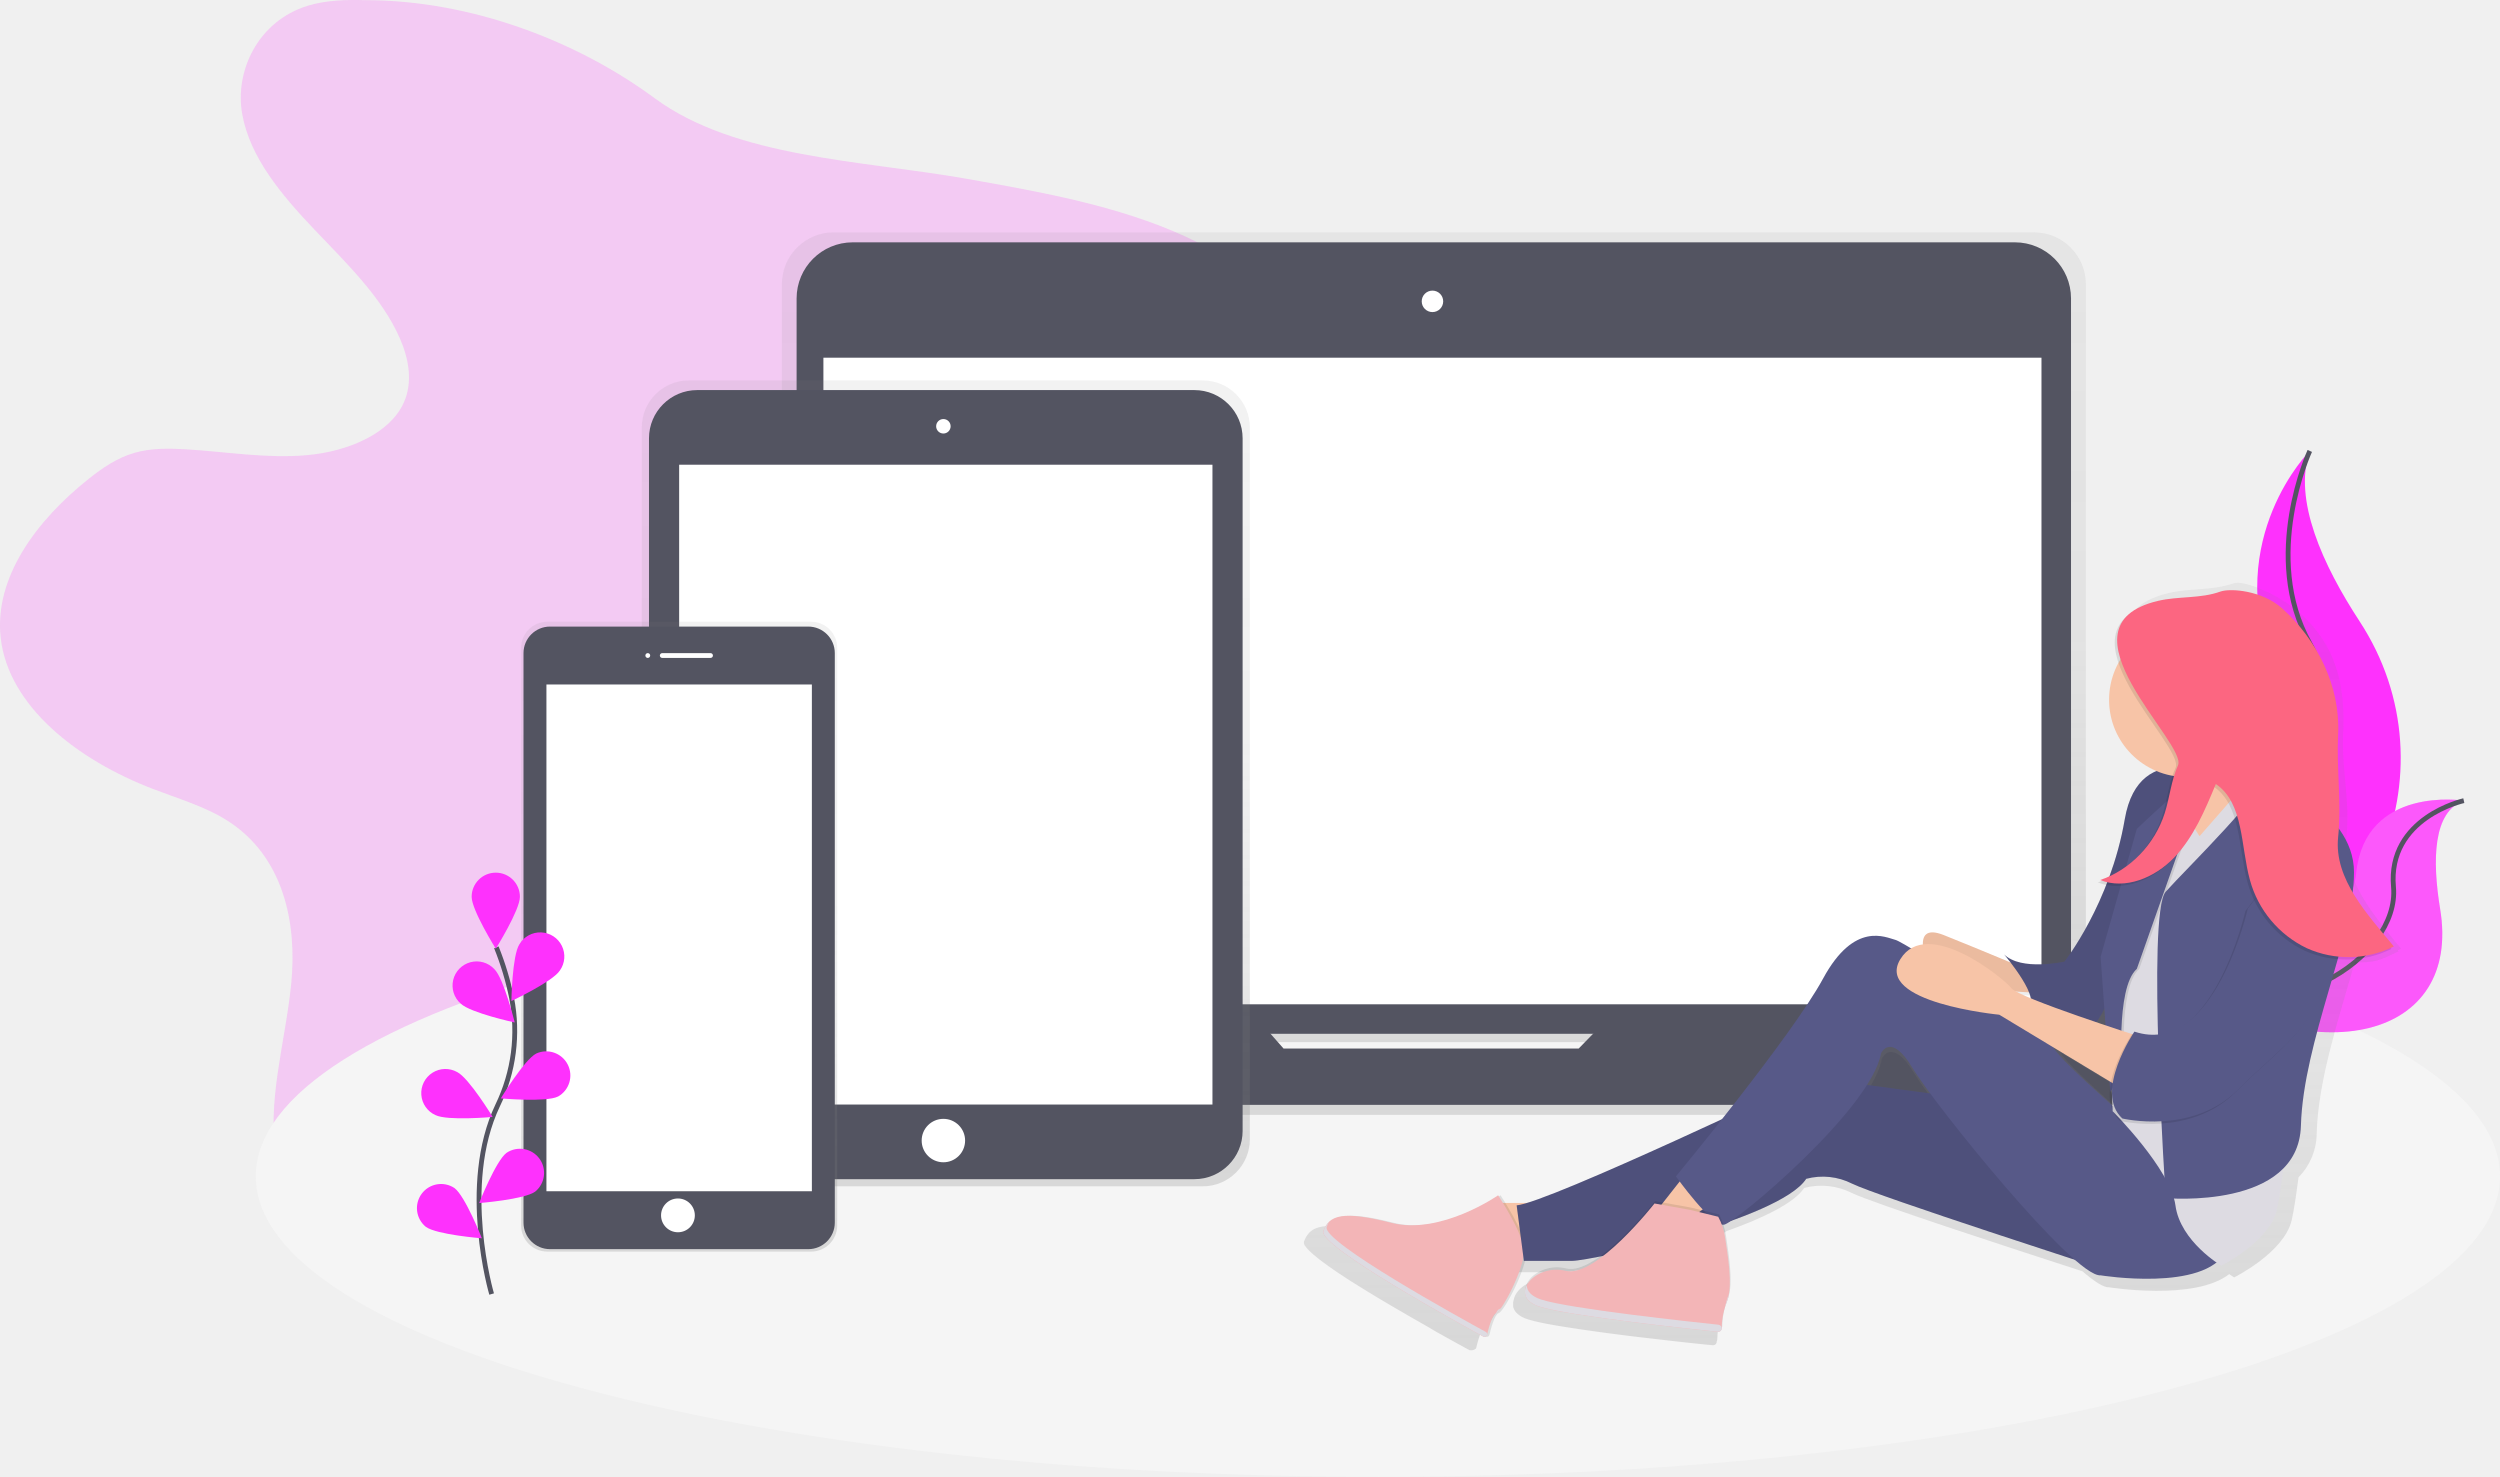
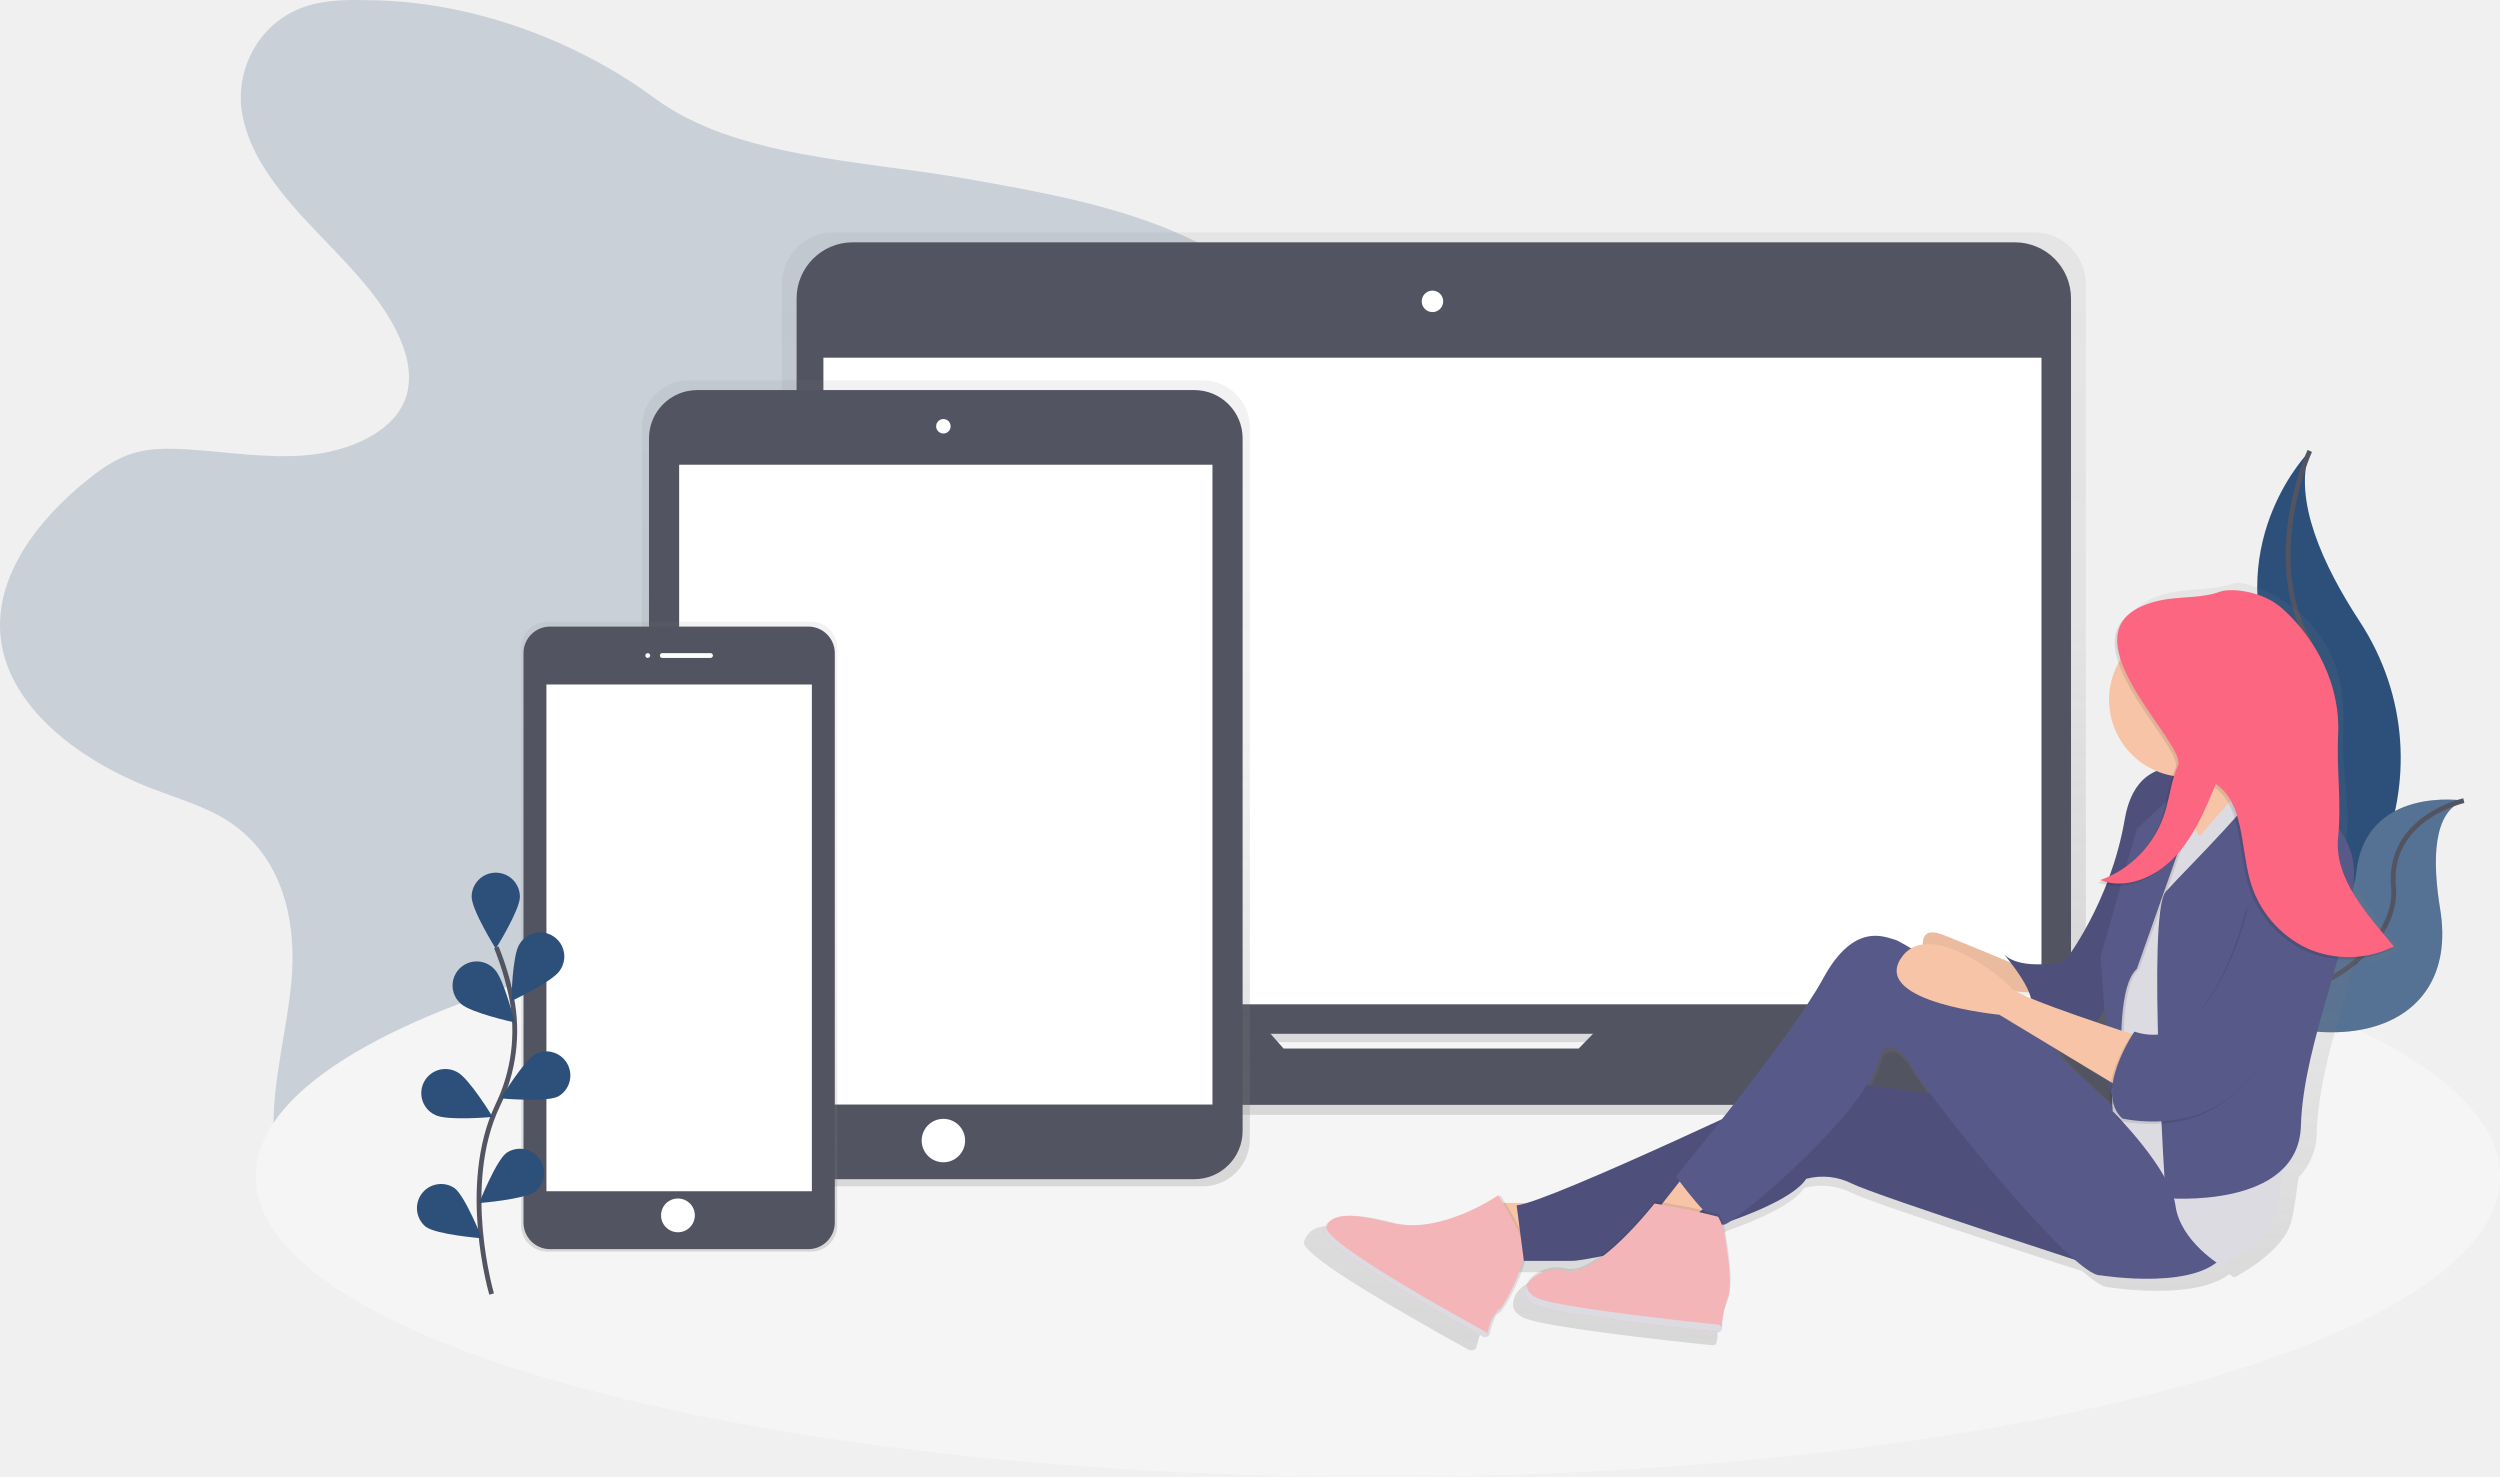
<svg xmlns="http://www.w3.org/2000/svg" xmlns:xlink="http://www.w3.org/1999/xlink" id="0315a8ac-3017-4957-93c4-92e478eebb20" data-name="Layer 1" width="1036" height="612" viewBox="0 0 1036 612">
  <defs>
    <linearGradient id="deacd444-d5db-4c24-9492-02e57292be3c" x1="675.05" y1="606.02" x2="675.05" y2="240.27" gradientUnits="userSpaceOnUse">
      <stop offset="0" stop-color="gray" stop-opacity="0.25" />
      <stop offset="0.54" stop-color="gray" stop-opacity="0.12" />
      <stop offset="1" stop-color="gray" stop-opacity="0.1" />
    </linearGradient>
    <linearGradient id="a1de9c2c-a914-4f57-a703-6b671b828453" x1="473.94" y1="635.65" x2="473.94" y2="301.65" xlink:href="#deacd444-d5db-4c24-9492-02e57292be3c" />
    <linearGradient id="33ead0d0-8f65-4117-bca2-44ecb419ecb0" x1="363.44" y1="662.65" x2="363.44" y2="401.65" xlink:href="#deacd444-d5db-4c24-9492-02e57292be3c" />
    <linearGradient id="9a5964b5-9011-4675-8f60-8033350848c0" x1="849.68" y1="703.66" x2="849.68" y2="385.5" xlink:href="#deacd444-d5db-4c24-9492-02e57292be3c" />
  </defs>
-   <path d="M233.4,144.07c-8.06-.23-16.32,0-23.88,2.32-20.57,6.32-30.32,27-27.15,44.87s16.21,33.44,29.74,47.67,28.19,28.3,35.61,45.31c3.7,8.49,5.43,18,1.67,26.48-5.8,13.07-23.29,20.37-40.08,21.89s-33.65-1.44-50.5-2.43c-7.07-.41-14.34-.46-21,1.45-7.31,2.08-13.4,6.33-19,10.76-21.85,17.38-39.34,41.09-36.51,66,3.2,28.23,31.74,50.54,63,62.51,10.35,4,21.3,7.18,30.41,12.84,24,14.93,29.39,42.93,27,67.64s-10.53,49.45-6,73.94c5.33,28.49,28.92,54.23,60.74,66.25,28.35,10.71,63.83,10,89-5.11,12.27-7.38,21.55-17.63,29.62-28.23a227.74,227.74,0,0,0,29.45-51c3.51-8.49,6.81-17.62,15-23.52,5-3.63,11.48-5.66,17.89-7.24,19.32-4.76,39.67-6.06,59.17-10.3S536.7,554,547.3,539.9c15-20,8-45.62,8.07-69.14.12-53.66,39.11-101.69,53.5-154,4.7-17.09,6.45-36-4.05-51.25-7.13-10.35-19.16-17.82-31.8-23.59-27.81-12.69-59.42-18.34-90.51-23.84-43.21-7.64-95.68-8.63-129.17-33.35C321.2,161,277.23,144.07,233.4,144.07Z" transform="translate(-82 -144)" fill="#fe31fd" opacity="0.2" />
+   <path d="M233.4,144.07c-8.06-.23-16.32,0-23.88,2.32-20.57,6.32-30.32,27-27.15,44.87s16.21,33.44,29.74,47.67,28.19,28.3,35.61,45.31c3.7,8.49,5.43,18,1.67,26.48-5.8,13.07-23.29,20.37-40.08,21.89s-33.65-1.44-50.5-2.43c-7.07-.41-14.34-.46-21,1.45-7.31,2.08-13.4,6.33-19,10.76-21.85,17.38-39.34,41.09-36.51,66,3.2,28.23,31.74,50.54,63,62.51,10.35,4,21.3,7.18,30.41,12.84,24,14.93,29.39,42.93,27,67.64s-10.53,49.45-6,73.94c5.33,28.49,28.92,54.23,60.74,66.25,28.35,10.71,63.83,10,89-5.11,12.27-7.38,21.55-17.63,29.62-28.23a227.74,227.74,0,0,0,29.45-51c3.51-8.49,6.81-17.62,15-23.52,5-3.63,11.48-5.66,17.89-7.24,19.32-4.76,39.67-6.06,59.17-10.3S536.7,554,547.3,539.9c15-20,8-45.62,8.07-69.14.12-53.66,39.11-101.69,53.5-154,4.7-17.09,6.45-36-4.05-51.25-7.13-10.35-19.16-17.82-31.8-23.59-27.81-12.69-59.42-18.34-90.51-23.84-43.21-7.64-95.68-8.63-129.17-33.35C321.2,161,277.23,144.07,233.4,144.07Z" transform="translate(-82 -144)" fill="#2d507a" opacity="0.2" />
  <ellipse cx="571" cy="487.48" rx="465" ry="124.52" fill="#f5f5f5" />
-   <path d="M1039.18,330.86s-35.83,35.83-15.6,89S988.9,561.45,988.9,561.45s.59-.09,1.68-.28c73.59-13,110.16-97.16,69.24-159.69C1044.61,378.24,1032.12,351,1039.18,330.86Z" transform="translate(-82 -144)" fill="#fe31fd" />
+   <path d="M1039.18,330.86s-35.83,35.83-15.6,89S988.9,561.45,988.9,561.45s.59-.09,1.68-.28c73.59-13,110.16-97.16,69.24-159.69C1044.61,378.24,1032.12,351,1039.18,330.86Z" transform="translate(-82 -144)" fill="#2d507a" />
  <path d="M1039.18,330.86s-20.23,43.92,0,79.75S1042.65,547,988.9,561.45" transform="translate(-82 -144)" fill="none" stroke="#535461" stroke-miterlimit="10" stroke-width="2" />
-   <path d="M1103,475.79s-40.89-6.51-44.61,30.13-78.62,41.72-78.62,41.72l1.4.93c61.84,40.59,121,25.86,112-28C1089.9,500.49,1090.17,480.36,1103,475.79Z" transform="translate(-82 -144)" fill="#fe31fd" />
+   <path d="M1103,475.79s-40.89-6.51-44.61,30.13-78.62,41.72-78.62,41.72l1.4.93c61.84,40.59,121,25.86,112-28C1089.9,500.49,1090.17,480.36,1103,475.79Z" transform="translate(-82 -144)" fill="#2d507a" />
  <path d="M1103,475.79s-40.89-6.51-44.61,30.13-78.62,41.72-78.62,41.72l1.4.93c61.84,40.59,121,25.86,112-28C1089.9,500.49,1090.17,480.36,1103,475.79Z" transform="translate(-82 -144)" fill="#f5f5f5" opacity="0.2" />
  <path d="M1103,475.79s-31.74,7-29.13,35.82-47.13,63.45-94.1,36" transform="translate(-82 -144)" fill="none" stroke="#535461" stroke-miterlimit="10" stroke-width="2" />
  <path d="M1008.37,563.92H944.13a21.42,21.42,0,0,0,2.24-9.57V261.79a21.51,21.51,0,0,0-21.51-21.51H427.52A21.51,21.51,0,0,0,406,261.79V554.36a21.42,21.42,0,0,0,2.24,9.57H341.73a5.69,5.69,0,0,0-5.69,5.69v4.59A31.82,31.82,0,0,0,367.86,606H982.24a31.82,31.82,0,0,0,31.82-31.82v-4.59A5.69,5.69,0,0,0,1008.37,563.92Zm-395.89,18.2L607,575.87H743.72l-6.1,6.26Z" transform="translate(-82 -144)" fill="url(#deacd444-d5db-4c24-9492-02e57292be3c)" />
  <rect x="330.11" y="100.42" width="528.12" height="327.99" rx="23.26" ry="23.26" fill="#535461" />
  <rect x="341.22" y="148.23" width="504.77" height="267.95" fill="#fff" />
  <circle cx="593.61" cy="124.88" r="4.45" fill="#fff" />
  <path d="M753.55,560.73,736.2,578.52H613.9l-15.67-17.79H349.29a5.56,5.56,0,0,0-5.56,5.56v4.48a31.1,31.1,0,0,0,31.1,31.1H975.28a31.1,31.1,0,0,0,31.1-31.1v-4.48a5.56,5.56,0,0,0-5.56-5.56Z" transform="translate(-82 -144)" fill="#535461" />
  <path d="M580.41,301.65H367.48a19.51,19.51,0,0,0-19.53,19.48v295a19.51,19.51,0,0,0,19.53,19.48H580.41a19.51,19.51,0,0,0,19.53-19.48v-295A19.51,19.51,0,0,0,580.41,301.65Z" transform="translate(-82 -144)" fill="url(#a1de9c2c-a914-4f57-a703-6b671b828453)" />
  <rect x="268.94" y="161.65" width="246" height="327" rx="20" ry="20" fill="#535461" />
  <rect x="281.44" y="192.58" width="221" height="265.14" fill="#fff" />
  <circle cx="390.94" cy="176.65" r="3" fill="#fff" />
  <circle cx="390.94" cy="472.65" r="9" fill="#fff" />
  <path d="M418.11,401.65H308.78a10.81,10.81,0,0,0-10.83,10.79V651.86a10.81,10.81,0,0,0,10.83,10.79H418.11a10.81,10.81,0,0,0,10.83-10.79V412.44A10.81,10.81,0,0,0,418.11,401.65Z" transform="translate(-82 -144)" fill="url(#33ead0d0-8f65-4117-bca2-44ecb419ecb0)" />
  <rect x="216.94" y="259.65" width="129" height="258" rx="11" ry="11" fill="#535461" />
  <rect x="226.44" y="283.65" width="110" height="210" fill="#fff" />
  <circle cx="268.44" cy="271.65" r="1" fill="#fff" />
  <rect x="273.44" y="270.65" width="22" height="2" rx="1" ry="1" fill="#fff" />
  <circle cx="280.94" cy="503.65" r="7" fill="#fff" />
  <path d="M285.73,680.25s-13.26-45,2.49-78.14A71.09,71.09,0,0,0,294,557.5a119.57,119.57,0,0,0-6.31-20.93" transform="translate(-82 -144)" fill="none" stroke="#535461" stroke-miterlimit="10" stroke-width="2" />
-   <path d="M297.45,515.63c0,5.52-10,21.51-10,21.51s-10-16-10-21.51a10,10,0,0,1,20,0Z" transform="translate(-82 -144)" fill="#fe31fd" />
-   <path d="M314,546.19c-3,4.63-20.08,12.63-20.08,12.63s.31-18.86,3.31-23.49A10,10,0,1,1,314,546.19Z" transform="translate(-82 -144)" fill="#fe31fd" />
-   <path d="M313.24,598.4c-4.93,2.48-23.71.77-23.71.77s9.79-16.12,14.71-18.6a10,10,0,0,1,9,17.84Z" transform="translate(-82 -144)" fill="#fe31fd" />
-   <path d="M303.8,637.79c-4.44,3.28-23.24,4.76-23.24,4.76s6.92-17.54,11.36-20.82a10,10,0,0,1,11.88,16.06Z" transform="translate(-82 -144)" fill="#fe31fd" />
-   <path d="M272.91,559.89c4,3.84,22.39,7.83,22.39,7.83s-4.51-18.31-8.47-22.15a10,10,0,1,0-13.92,14.33Z" transform="translate(-82 -144)" fill="#fe31fd" />
-   <path d="M262.45,606.09c4.93,2.48,23.71.77,23.71.77s-9.79-16.12-14.71-18.6a10,10,0,1,0-9,17.84Z" transform="translate(-82 -144)" fill="#fe31fd" />
-   <path d="M258.45,652.39c4.44,3.28,23.24,4.76,23.24,4.76s-6.92-17.54-11.36-20.82a10,10,0,0,0-11.88,16.06Z" transform="translate(-82 -144)" fill="#fe31fd" />
+   <path d="M297.45,515.63c0,5.52-10,21.51-10,21.51s-10-16-10-21.51a10,10,0,0,1,20,0Z" transform="translate(-82 -144)" fill="#2d507a" />
+   <path d="M314,546.19c-3,4.63-20.08,12.63-20.08,12.63s.31-18.86,3.31-23.49A10,10,0,1,1,314,546.19Z" transform="translate(-82 -144)" fill="#2d507a" />
+   <path d="M313.24,598.4c-4.93,2.48-23.71.77-23.71.77s9.79-16.12,14.71-18.6a10,10,0,0,1,9,17.84Z" transform="translate(-82 -144)" fill="#2d507a" />
+   <path d="M303.8,637.79c-4.44,3.28-23.24,4.76-23.24,4.76s6.92-17.54,11.36-20.82a10,10,0,0,1,11.88,16.06Z" transform="translate(-82 -144)" fill="#2d507a" />
+   <path d="M272.91,559.89c4,3.84,22.39,7.83,22.39,7.83s-4.51-18.31-8.47-22.15a10,10,0,1,0-13.92,14.33Z" transform="translate(-82 -144)" fill="#2d507a" />
+   <path d="M262.45,606.09c4.93,2.48,23.71.77,23.71.77s-9.79-16.12-14.71-18.6a10,10,0,1,0-9,17.84Z" transform="translate(-82 -144)" fill="#2d507a" />
+   <path d="M258.45,652.39c4.44,3.28,23.24,4.76,23.24,4.76s-6.92-17.54-11.36-20.82a10,10,0,0,0-11.88,16.06Z" transform="translate(-82 -144)" fill="#2d507a" />
  <path d="M1077,537.1c-11.07-13.43-24.48-28.86-22.6-46.73,1.52-14.47-2.12-27.85-1.4-42.37,1-20.63-3.14-36.78-18-50-8.68-7.73-23.19-13.8-27.51-12.25-8.56,3.06-17.9,1.89-26.71,4-6.69,1.56-11.14,4-13.9,7-5.55,5-5.64,12-3.11,19.45A32.85,32.85,0,0,0,980,462.28c-6.17,2.58-11.5,8.52-13.58,20.58a140.68,140.68,0,0,1-6.53,24.31,39.51,39.51,0,0,1-4,1.61c.3.12.61.2.91.31-.65.25-1.29.5-2,.72a21.21,21.21,0,0,0,3.65,1.06c-8,20.21-18,32.73-18,32.73s-18.65,4.12-25.9-3.09c0,0,1.18,1.38,2.78,3.45-7.09-2.94-18.73-7.74-28.68-11.69-7.22-2.87-9.07,0-9,4a13.32,13.32,0,0,0-5,1.68,48.67,48.67,0,0,0-6.69-3.6c-4.14-1-17.61-8.24-31.08,16.47-7.84,14.37-27.94,40.6-43.39,60-30.05,13.82-69.17,31.32-83.71,35.72h-9.32c-1.22-2-2.07-3.26-2.07-3.26l-.72.48-.31-.48s-18.3,12.67-36.88,12.77a35,35,0,0,1-7.84-1c-8.54-2.15-14.56-3.11-18.86-3-5.09-.09-8,1.12-9.76,3.4h0a8.94,8.94,0,0,0-.65.94v0a11.05,11.05,0,0,0-.54,1l0,0c-.16.36-.32.74-.46,1.13a2.32,2.32,0,0,0,.58,1.95,10.42,10.42,0,0,0,.81,1l.52.56c2.34,2.42,6.6,5.63,11.9,9.21,1.53,1,3.15,2.1,4.84,3.19l3.21,2,2.87,1.79,1.15.71,1.28.78,2.29,1.39,1.36.82,2.57,1.53,2.08,1.23c5.44,3.21,10.86,6.32,15.75,9.08L677,695.8l.33.18,2.2,1.23,3.8,2.11,2.61,1.44,1.22.67,1.31.72.26.14,2.28,1.24a3.3,3.3,0,0,0,2.66-.72c.66-2.8,2.27-8.8,4-9.26S706.89,680,709,671.24h20.22a89.13,89.13,0,0,0,11.84-1.82c-5.22,3.72-10.39,6.06-14.41,5.06-8.5-2.11-16.55,3.07-17.36,8.18,0,.11-.07.21-.1.32s-.05.21-.07.31-.06.25-.08.38,0,.21,0,.32,0,.25,0,.38,0,.21,0,.31,0,.26,0,.39,0,.2,0,.3.06.27.1.41,0,.18.07.26a5,5,0,0,0,.22.53l.05.13a5.38,5.38,0,0,0,.38.63l.16.21c.1.14.21.28.33.41l.23.23c.12.12.25.24.38.36l.28.23.45.33.33.22.54.32.36.19.68.32.34.15c.36.15.74.29,1.15.42.65.21,1.42.43,2.29.65l.87.21,1.27.29.67.15q1.3.28,2.76.56l1.35.25,1.1.2,2.53.44c1.58.27,3.23.54,5,.8l4.36.66,5.68.81,1.26.17,2,.28,2.93.39,2,.26h0l5.19.66,1.62.2,3.27.4c4.3.52,8.46,1,12.29,1.43l4.43.5,2.24.25,1,.1,2.68.29,1.49.16,1.84.19,2.59.27.28,0,1.66.17h0a1.51,1.51,0,0,0,1.67-1.47v0h0c0-.05,0-.11,0-.17a1.46,1.46,0,0,0,.24-.78,34,34,0,0,1,.93-7.32c.11-.41.24-.83.38-1.25l.16-.48c.18-.51.36-1,.57-1.55a11.12,11.12,0,0,0,.39-1.14c0-.12.07-.24.11-.37s.1-.41.14-.62c2.08-7.11-.43-20.37-1.15-25.58a27.77,27.77,0,0,0-1.14-4.9,2,2,0,0,0,.39,0,11.79,11.79,0,0,0,3-1.63c15.28-5.45,28.16-11.68,32.23-17.92a27.91,27.91,0,0,1,19.68,2.06c7.91,3.93,67.75,23.46,95.61,32.48,5,4.31,8.92,6.83,11.09,6.64,0,0,35.47,5.74,49.73-5.46,1.27.88,2.07,1.35,2.07,1.35s20.72-10.29,23.83-23.68c1-4.34,1.91-10.74,2.84-17.82a25.91,25.91,0,0,0,7.52-18.21c.65-22.48,9.36-48.16,15.82-71,7.84.62,10.87-.86,18.06-4.41l-.32-.41C1076.1,537.52,1076.55,537.32,1077,537.1ZM958.21,570.77l-4-1.33a33,33,0,0,0,3.45-5.74Zm-22.29,9.46,24,14.4.21,2.93a21,21,0,0,0,.2,6.7C949.75,594.86,937.37,583.45,935.91,580.22Zm-9.8-21c-2.62-1.08-4.79-2.06-6.28-2.87,2,.14,3.9.26,5.56.35A12.44,12.44,0,0,1,926.12,559.23Zm-64.28,23.47s4.14-9.26,13.47,6.18c1.45,2.4,4.12,6.22,7.65,10.95L855.8,596.2C859,591.24,861.15,586.63,861.84,582.71Z" transform="translate(-82 -144)" fill="url(#9a5964b5-9011-4675-8f60-8033350848c0)" />
  <path d="M921.5,545.5s-19-8-34-14-6,14-6,14,25,7,25,8,21,2,21,2Z" transform="translate(-82 -144)" fill="#f7c4a7" />
  <path d="M921.5,545.5s-19-8-34-14-6,14-6,14,25,7,25,8,21,2,21,2Z" transform="translate(-82 -144)" opacity="0.05" />
  <path d="M1002.5,466.5s-34-18-40,17-25,59-25,59-18,4-25-3c0,0,17,20,9,22,0,0,18,13,26,9s14-31,17-38S978.5,464.5,1002.5,466.5Z" transform="translate(-82 -144)" fill="#575988" />
  <path d="M1002.5,466.5s-34-18-40,17-25,59-25,59-18,4-25-3c0,0,17,20,9,22,0,0,18,13,26,9s14-31,17-38S978.5,464.5,1002.5,466.5Z" transform="translate(-82 -144)" opacity="0.1" />
  <path d="M983.5,454.5s21,24,22,44,24-21,26-22-20-35-22-46S983.5,454.5,983.5,454.5Z" transform="translate(-82 -144)" fill="#f7c4a7" />
  <polygon points="916 320.75 902.75 332.75 909 358 926 342 924 326 916 320.75" fill="#f7c4a7" />
  <polygon points="639.5 498.5 616.5 498.5 625.5 520.5 647.5 514.5 639.5 498.5" fill="#f7c4a7" />
  <path d="M703.82,639.33S680,655.92,659.65,650.76s-25.88-3.23-28.25,3.43c-2.19,6.13,56.84,38.55,66.25,43.67a1.08,1.08,0,0,0,1.57-.7c.64-2.72,2.19-8.55,3.85-9,2.16-.58,12-19,11.46-26.24S703.82,639.33,703.82,639.33Z" transform="translate(-82 -144)" opacity="0.1" />
  <path d="M702.82,639.33S679,655.92,658.65,650.76s-25.88-3.23-28.25,3.43c-2.19,6.13,56.84,38.55,66.25,43.67a1.08,1.08,0,0,0,1.57-.7c.64-2.72,2.19-8.55,3.85-9,2.16-.58,12-19,11.46-26.24S702.82,639.33,702.82,639.33Z" transform="translate(-82 -144)" fill="#f3b5b7" />
  <path d="M899.5,599.5l-67-9s-109,52-122,53l3,23h20c8,0,86-17,97-34a26.78,26.78,0,0,1,19,2c10,5,106,36,106,36Z" transform="translate(-82 -144)" fill="#575988" />
  <path d="M899.5,599.5l-67-9s-109,52-122,53l3,23h20c8,0,86-17,97-34a26.78,26.78,0,0,1,19,2c10,5,106,36,106,36Z" transform="translate(-82 -144)" opacity="0.1" />
  <polygon points="698.5 486.5 687.5 500.5 698.5 506.5 714.5 494.5 698.5 486.5" fill="#f7c4a7" />
  <path d="M971.5,614.5s-36-30.82-38.49-36.41S871.5,534.5,867.5,533.5s-17-8-30,16-61,82-61,82,15,21,20,20,61-48,65-71c0,0,4-9,13,6s67,87,78,86c0,0,43,7,52-10S971.5,614.5,971.5,614.5Z" transform="translate(-82 -144)" fill="#575988" />
  <path d="M992,468s-12.5,5.5-13.5,28.5-23,62-23,62l2,46s24,24,26,39,19,25,19,25,20-10,23-23,5-45,10-57,2-87,2-87l-15-26-8-9-21,24S982,475,992,468Z" transform="translate(-82 -144)" fill="#dddbe2" />
  <path d="M962.5,589.5s-3-36,6-44l18-51S993,470,992,468s-23.5,19.5-23.5,19.5l-15,53,4,56Z" transform="translate(-82 -144)" opacity="0.1" />
  <path d="M961.5,589.5s-3-36,6-44l18-51s7-25,6-27-24,20-24,20l-15,53,4,56Z" transform="translate(-82 -144)" fill="#575988" />
  <path d="M968.5,573.5s-50-16-53-20-35-30-46-12,41,23,41,23l53,32Z" transform="translate(-82 -144)" fill="#f7c4a7" />
  <path d="M782.67,644.41l-14.8-2.66S743.63,672.8,731,669.65s-24.25,10.44-10.91,14.8c12.05,3.94,64.09,9.45,74,10.47a1.46,1.46,0,0,0,1.61-1.42A31.84,31.84,0,0,1,798,682.23c2.67-6.55,0-20.62-.74-26a25.83,25.83,0,0,0-2.91-9Z" transform="translate(-82 -144)" opacity="0.1" />
  <path d="M782.42,645.38l-14.8-2.66s-24.24,31.05-36.85,27.91-24.25,10.44-10.91,14.8c12.05,3.94,64.09,9.45,74,10.47a1.46,1.46,0,0,0,1.61-1.42,31.84,31.84,0,0,1,2.21-11.26c2.67-6.55,0-20.62-.74-26a25.83,25.83,0,0,0-2.91-9Z" transform="translate(-82 -144)" fill="#f3b5b7" />
  <circle cx="909" cy="290" r="32" opacity="0.1" />
  <circle cx="906" cy="290" r="32" fill="#f7c4a7" />
  <path d="M1019.5,465.5s38,13,38,40-21,70-22,105-56,30-56,30-8-118,0-127S1023.5,469.5,1019.5,465.5Z" transform="translate(-82 -144)" fill="#575988" />
  <path d="M1012.5,521.5s-14,62-47,51c0,0-17,25-5,36,0,0,29,7,48-12s33-26,36-49,5-55-5-52S1012.5,521.5,1012.5,521.5Z" transform="translate(-82 -144)" opacity="0.1" />
  <path d="M1013.5,520.5s-14,62-47,51c0,0-17,25-5,36,0,0,29,7,48-12s33-26,36-49,5-55-5-52S1013.5,520.5,1013.5,520.5Z" transform="translate(-82 -144)" fill="#575988" />
  <path d="M798.54,680c0,.09-.06.2-.09.28a29.28,29.28,0,0,0-1.57,5.29c.24-.78.52-1.58.84-2.38A14.52,14.52,0,0,0,798.54,680Z" transform="translate(-82 -144)" fill="#dddbe2" />
  <path d="M720.59,682.51c-4.12-1.35-5.85-3.57-5.92-5.91-1.7,3.26-.63,6.92,5.19,8.82,12.05,3.94,64.1,9.45,74,10.47a1.46,1.46,0,0,0,1.61-1.43v0a1.47,1.47,0,0,0-1.31-1.49C783.3,691.81,732.48,686.39,720.59,682.51Z" transform="translate(-82 -144)" fill="#dddbe2" />
  <path d="M631.78,652.43a12.32,12.32,0,0,1,1-2.12,9.75,9.75,0,0,0-2.35,3.88c-2.19,6.13,56.84,38.55,66.25,43.67a1.08,1.08,0,0,0,1.57-.71v0a1.08,1.08,0,0,0-.53-1.2C687.32,690.26,629.62,658.49,631.78,652.43Z" transform="translate(-82 -144)" fill="#dddbe2" />
  <path d="M703.44,686.41c-.53.14-1.05.85-1.54,1.82l.16-.06c.44-.12,1.19-1,2.1-2.3A1.94,1.94,0,0,1,703.44,686.41Z" transform="translate(-82 -144)" fill="#dddbe2" />
  <path d="M983.56,462.17c-2.82,6.22-3.41,13.23-5.48,19.75-4.11,12.93-14.42,23.63-26.77,27.76,10.39,4.14,22.65-.92,30.68-9.32s12.74-19.58,17.25-30.46c11.66,7.84,10.24,25.86,14.16,39.89a44.24,44.24,0,0,0,23.55,28.15,42.17,42.17,0,0,0,36.07-.73c-10.69-13-25.91-30.93-24.1-48.29,1.47-14.06-8.62-24.8-7.93-38.91,1-20-6.66-30.16-21-43-8.38-7.51,4.81-18.1-6-15-4.25,1.22-8.73-3.33-12.9-1.83-8.26,3-17.28,1.84-25.78,3.84C931.13,404.4,987.68,453.09,983.56,462.17Z" transform="translate(-82 -144)" opacity="0.1" />
  <path d="M984.56,461.17c-2.82,6.22-3.41,13.23-5.48,19.75-4.11,12.93-14.42,23.63-26.77,27.76,10.39,4.14,22.65-.92,30.68-9.32s12.74-19.58,17.25-30.46c11.66,7.84,10.24,25.86,14.16,39.89a44.24,44.24,0,0,0,23.55,28.15,42.17,42.17,0,0,0,36.07-.73c-10.69-13-24.91-27.93-23.1-45.29,1.47-14.06-.72-28.51,0-42.61,1-20-8.81-39.32-23.16-52.16-8.38-7.51-21.47-8.47-25.65-7-8.26,3-17.28,1.84-25.78,3.84C932.13,403.4,988.68,452.09,984.56,461.17Z" transform="translate(-82 -144)" fill="#fc6681" />
</svg>
